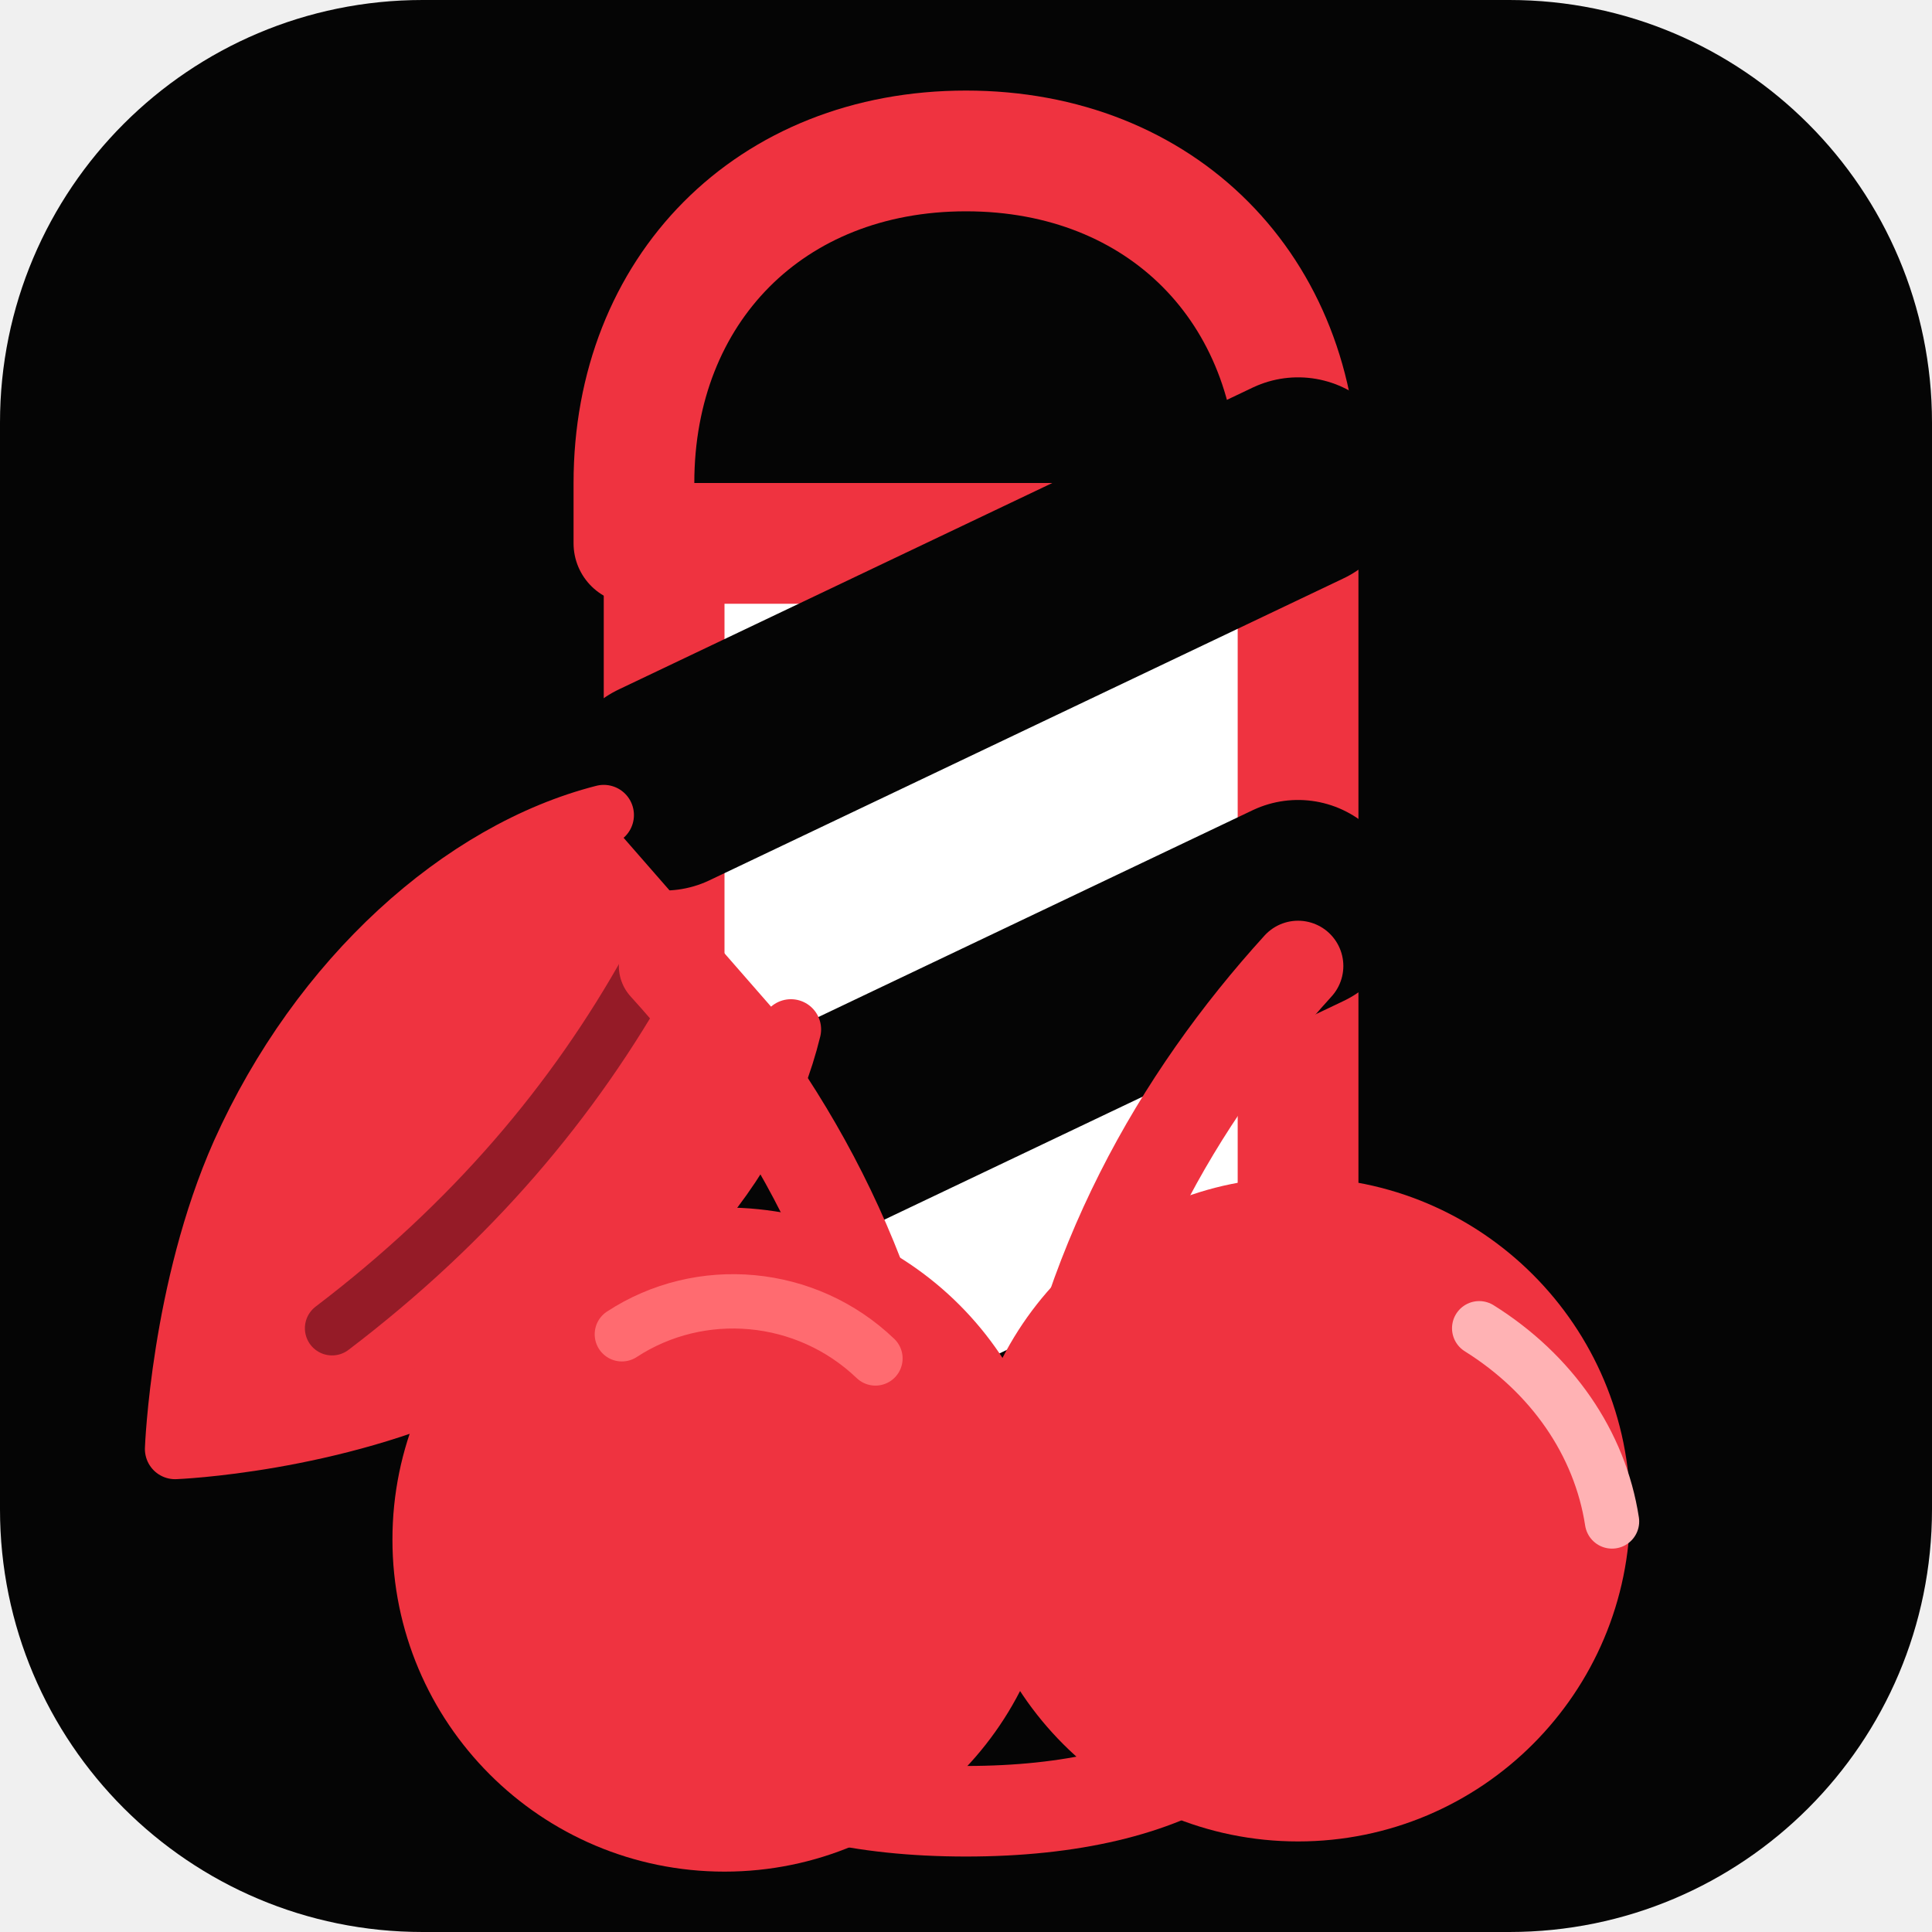
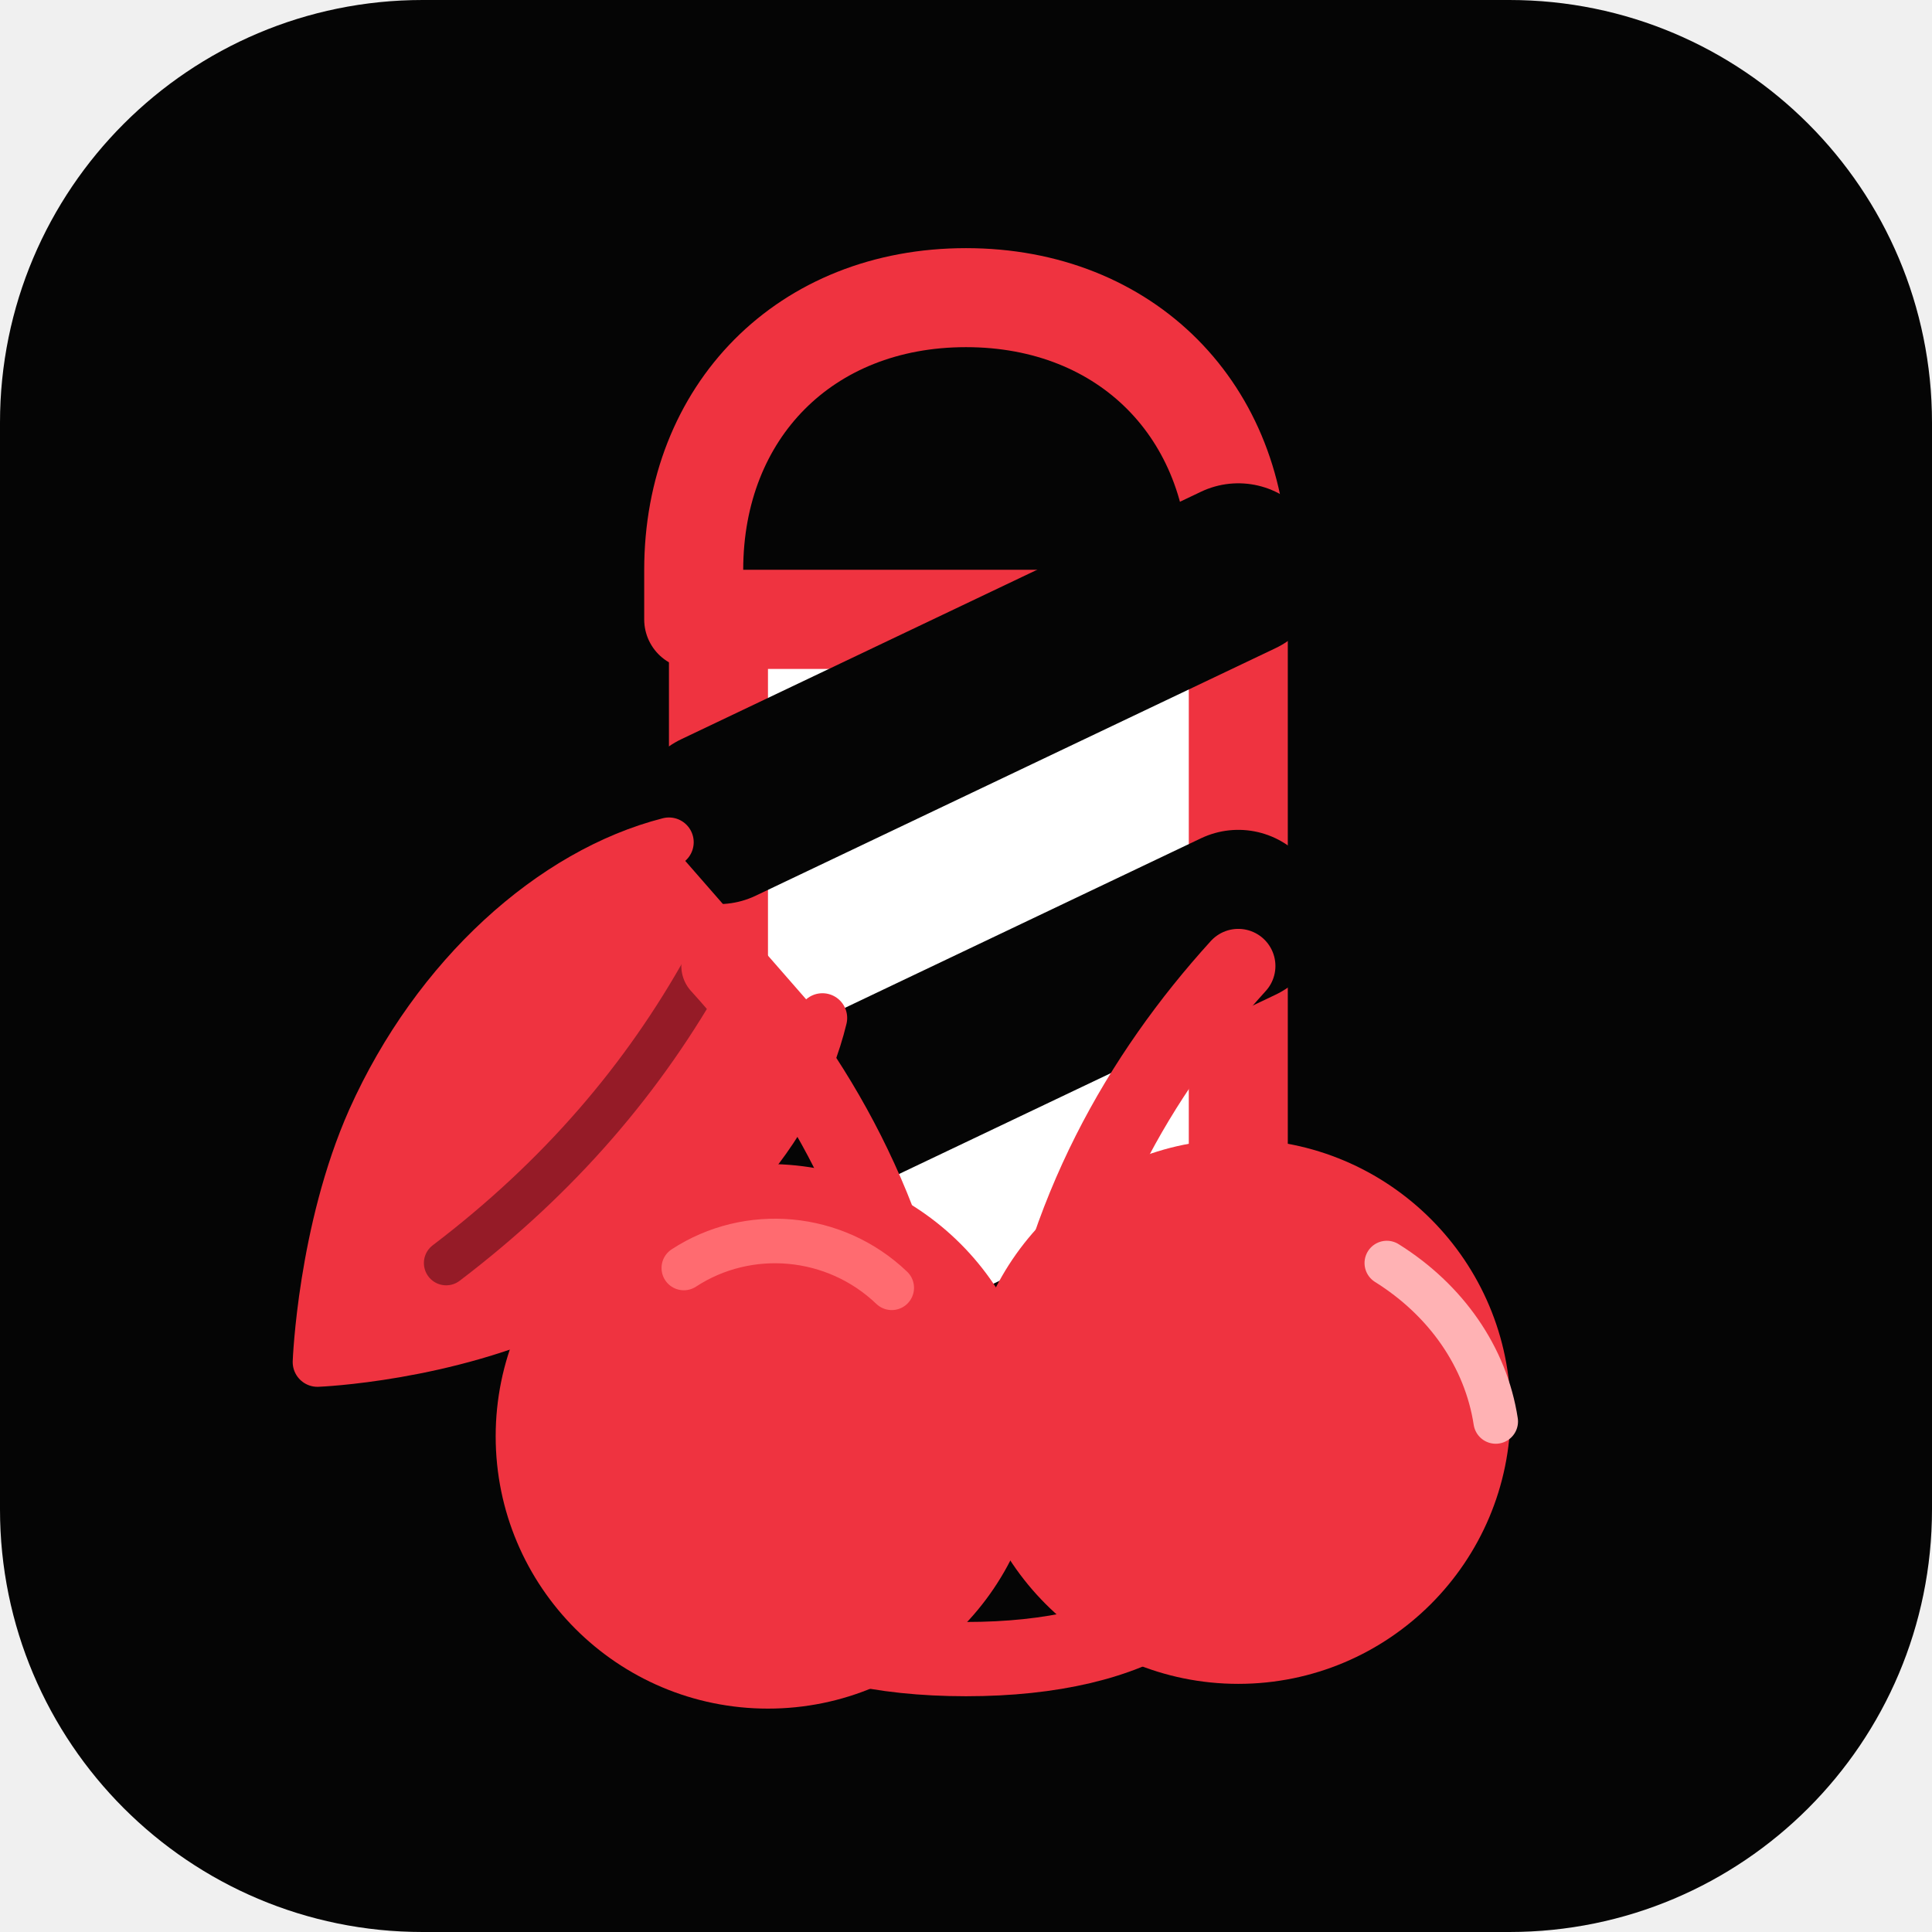
<svg xmlns="http://www.w3.org/2000/svg" viewBox="0 0 64 64">
  <rect width="64" height="64" rx="14" fill="#050505" />
-   <g stroke-linecap="round" stroke-linejoin="round">
+   <g transform="translate(32 32) scale(0.82) translate(-32 -32)" stroke-linecap="round" stroke-linejoin="round">
    <path d="M32 5c-6.5 0-11 4.6-11 11v2h22v-2C43 9.6 38.5 5 32 5Z" fill="none" stroke="#ef3340" stroke-width="4" />
    <path d="M22 18h21v35H22z" fill="#fff" stroke="#ef3340" stroke-width="4" />
    <path d="M22 26 43 16M22 40 43 30M22 54 43 44" stroke="#050505" stroke-width="7" />
    <path d="M21 53c0 4.3 4 7 11 7s11-2.7 11-7" fill="none" stroke="#ef3340" stroke-width="3" />
    <path d="M20 27c-4.7 1.2-9.4 5.4-12 11.2-2 4.5-2.2 9.8-2.2 9.8s5.2-.2 9.8-2.4c5.9-2.7 9.5-7 10.6-11.5" fill="#ef3340" stroke="#ef3340" stroke-width="2" />
    <path d="M11 44c4.6-3.5 8-7.5 10.5-12" fill="none" stroke="#951b27" stroke-width="1.8" />
    <path d="M22 32c4 4.4 7.2 10 8.2 17" fill="none" stroke="#ef3340" stroke-width="3" />
    <path d="M43 32c-4 4.4-7.2 10-8.2 17" fill="none" stroke="#ef3340" stroke-width="3" />
    <circle cx="24" cy="51" r="10" fill="#ef3340" stroke="#ef3340" stroke-width="2" />
    <circle cx="43" cy="50" r="10" fill="#ef3340" stroke="#ef3340" stroke-width="2" />
    <path d="M29 45c-2.3-2.2-5.8-2.5-8.4-.8" fill="none" stroke="#ff6b70" stroke-width="1.8" />
    <path d="M49 44c2.4 1.5 4 3.8 4.4 6.4" fill="none" stroke="#ffb2b4" stroke-width="1.8" />
  </g>
</svg>
